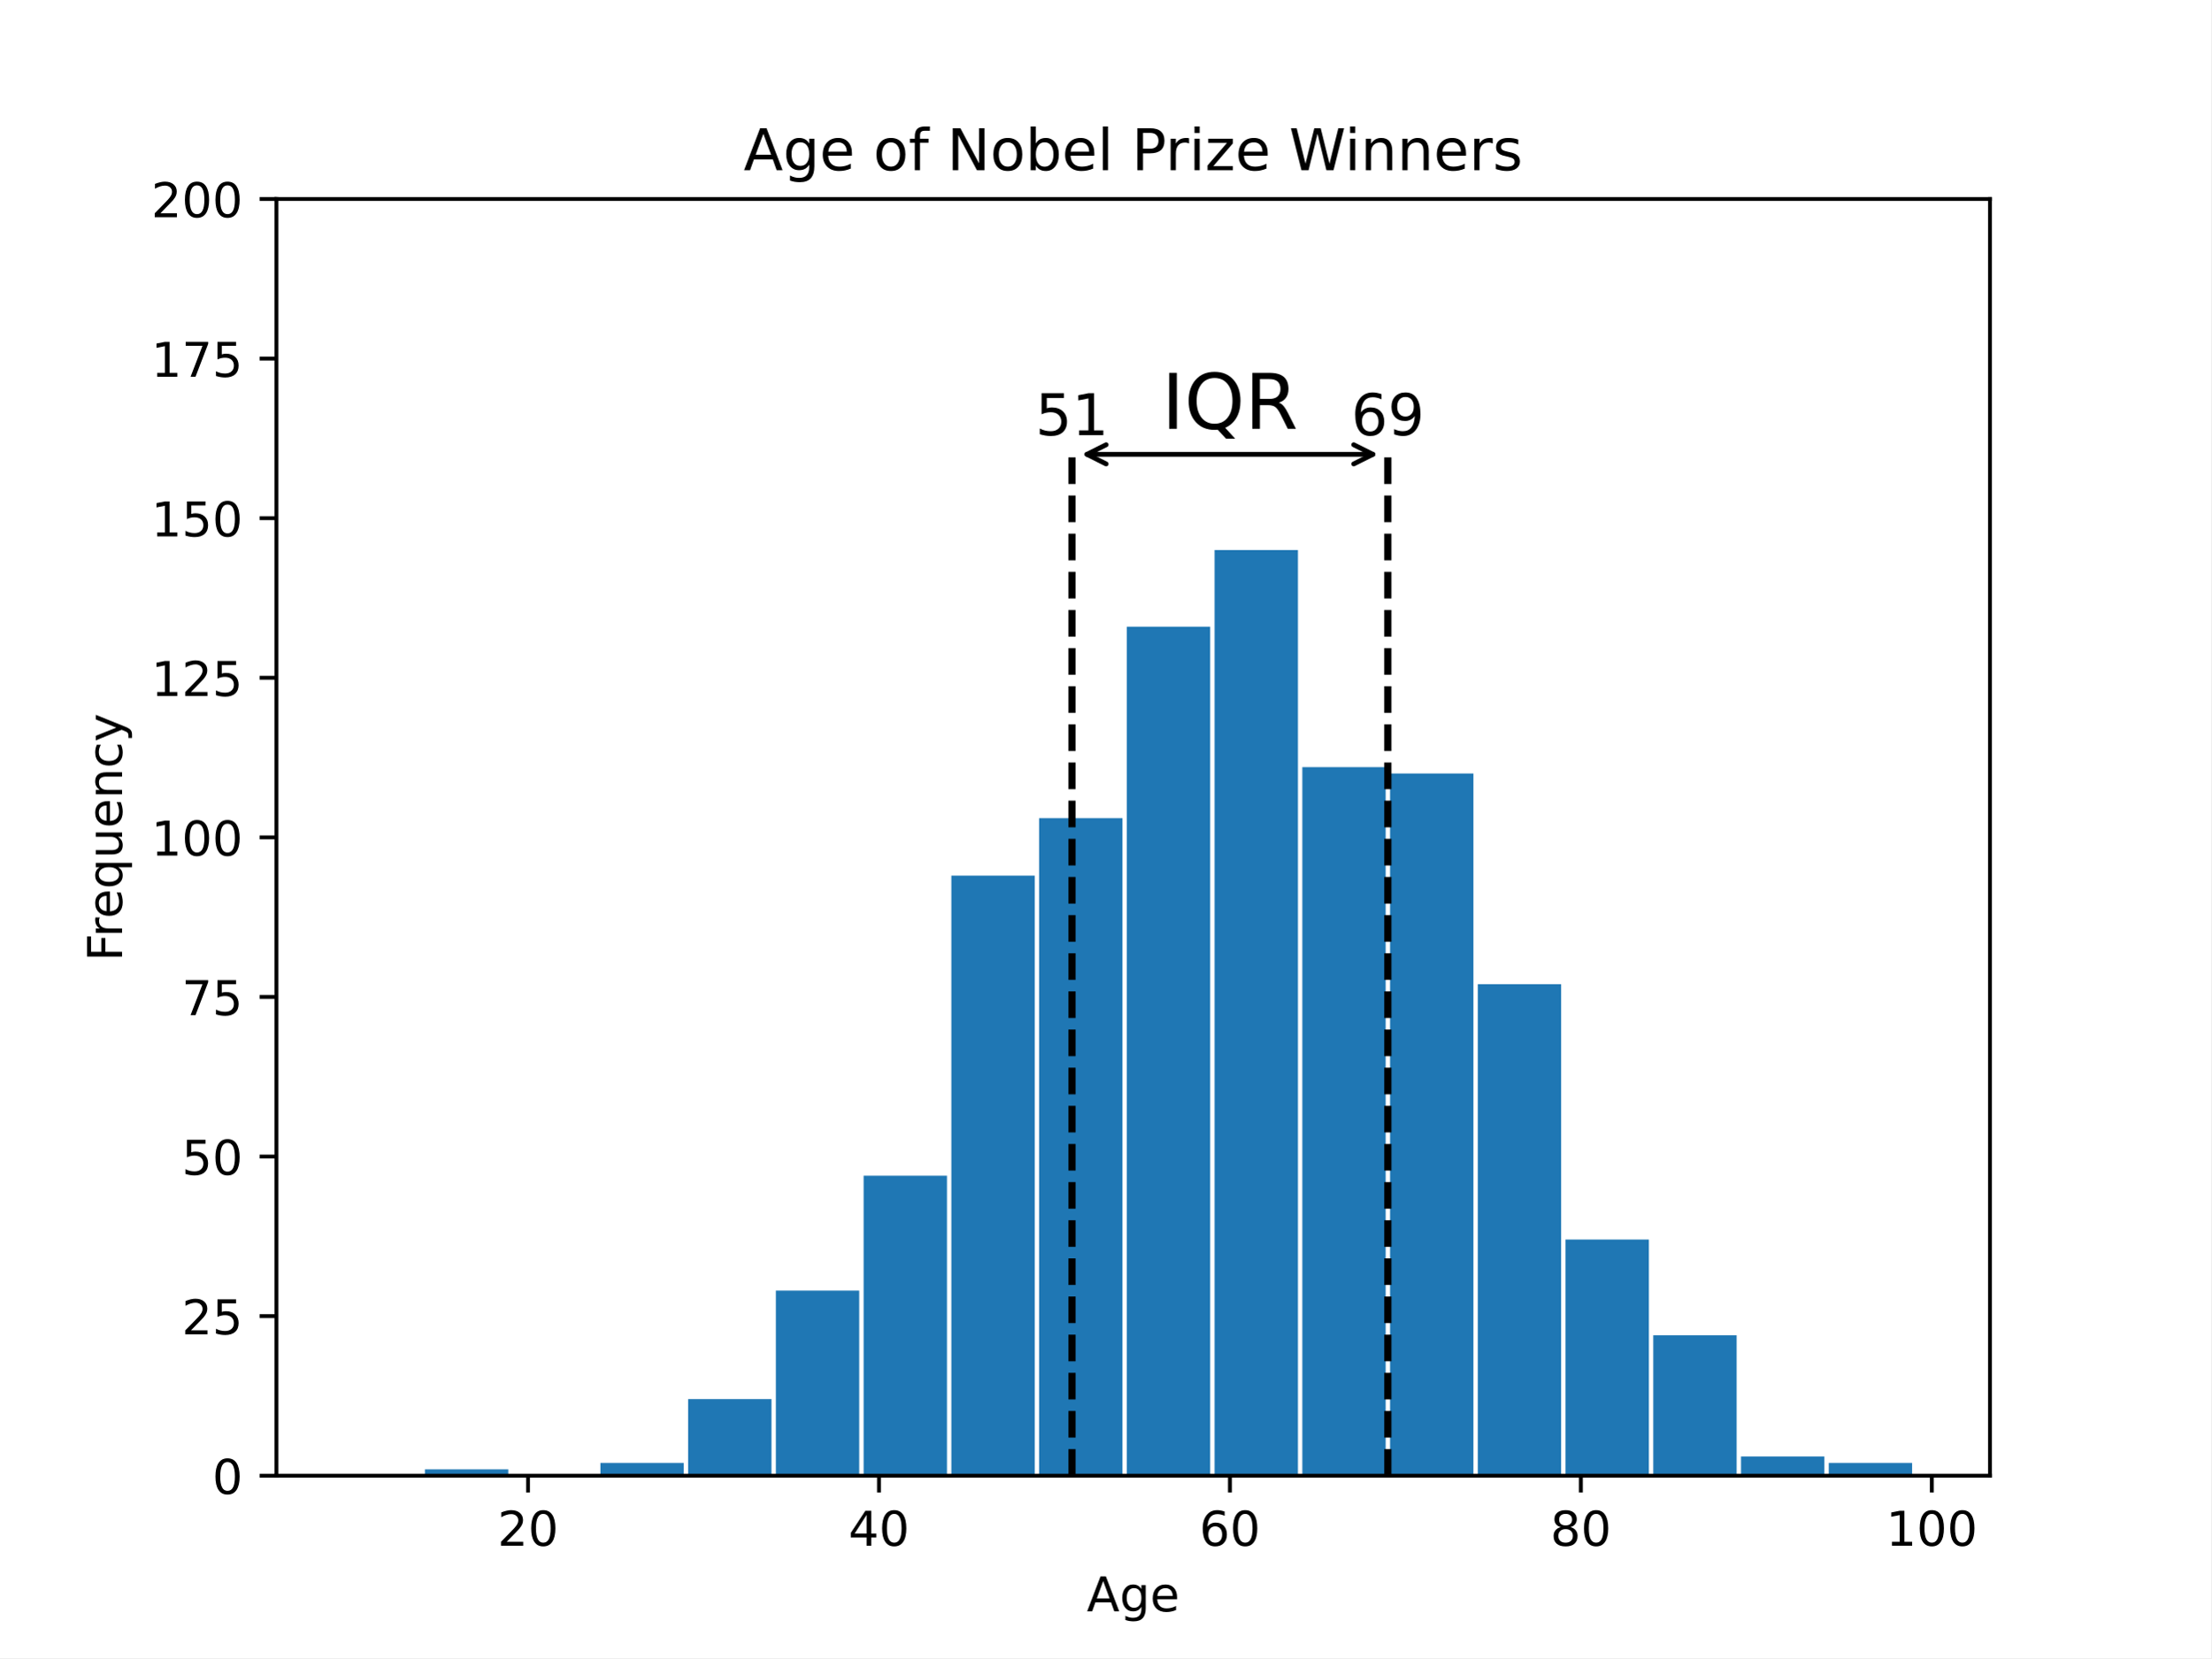
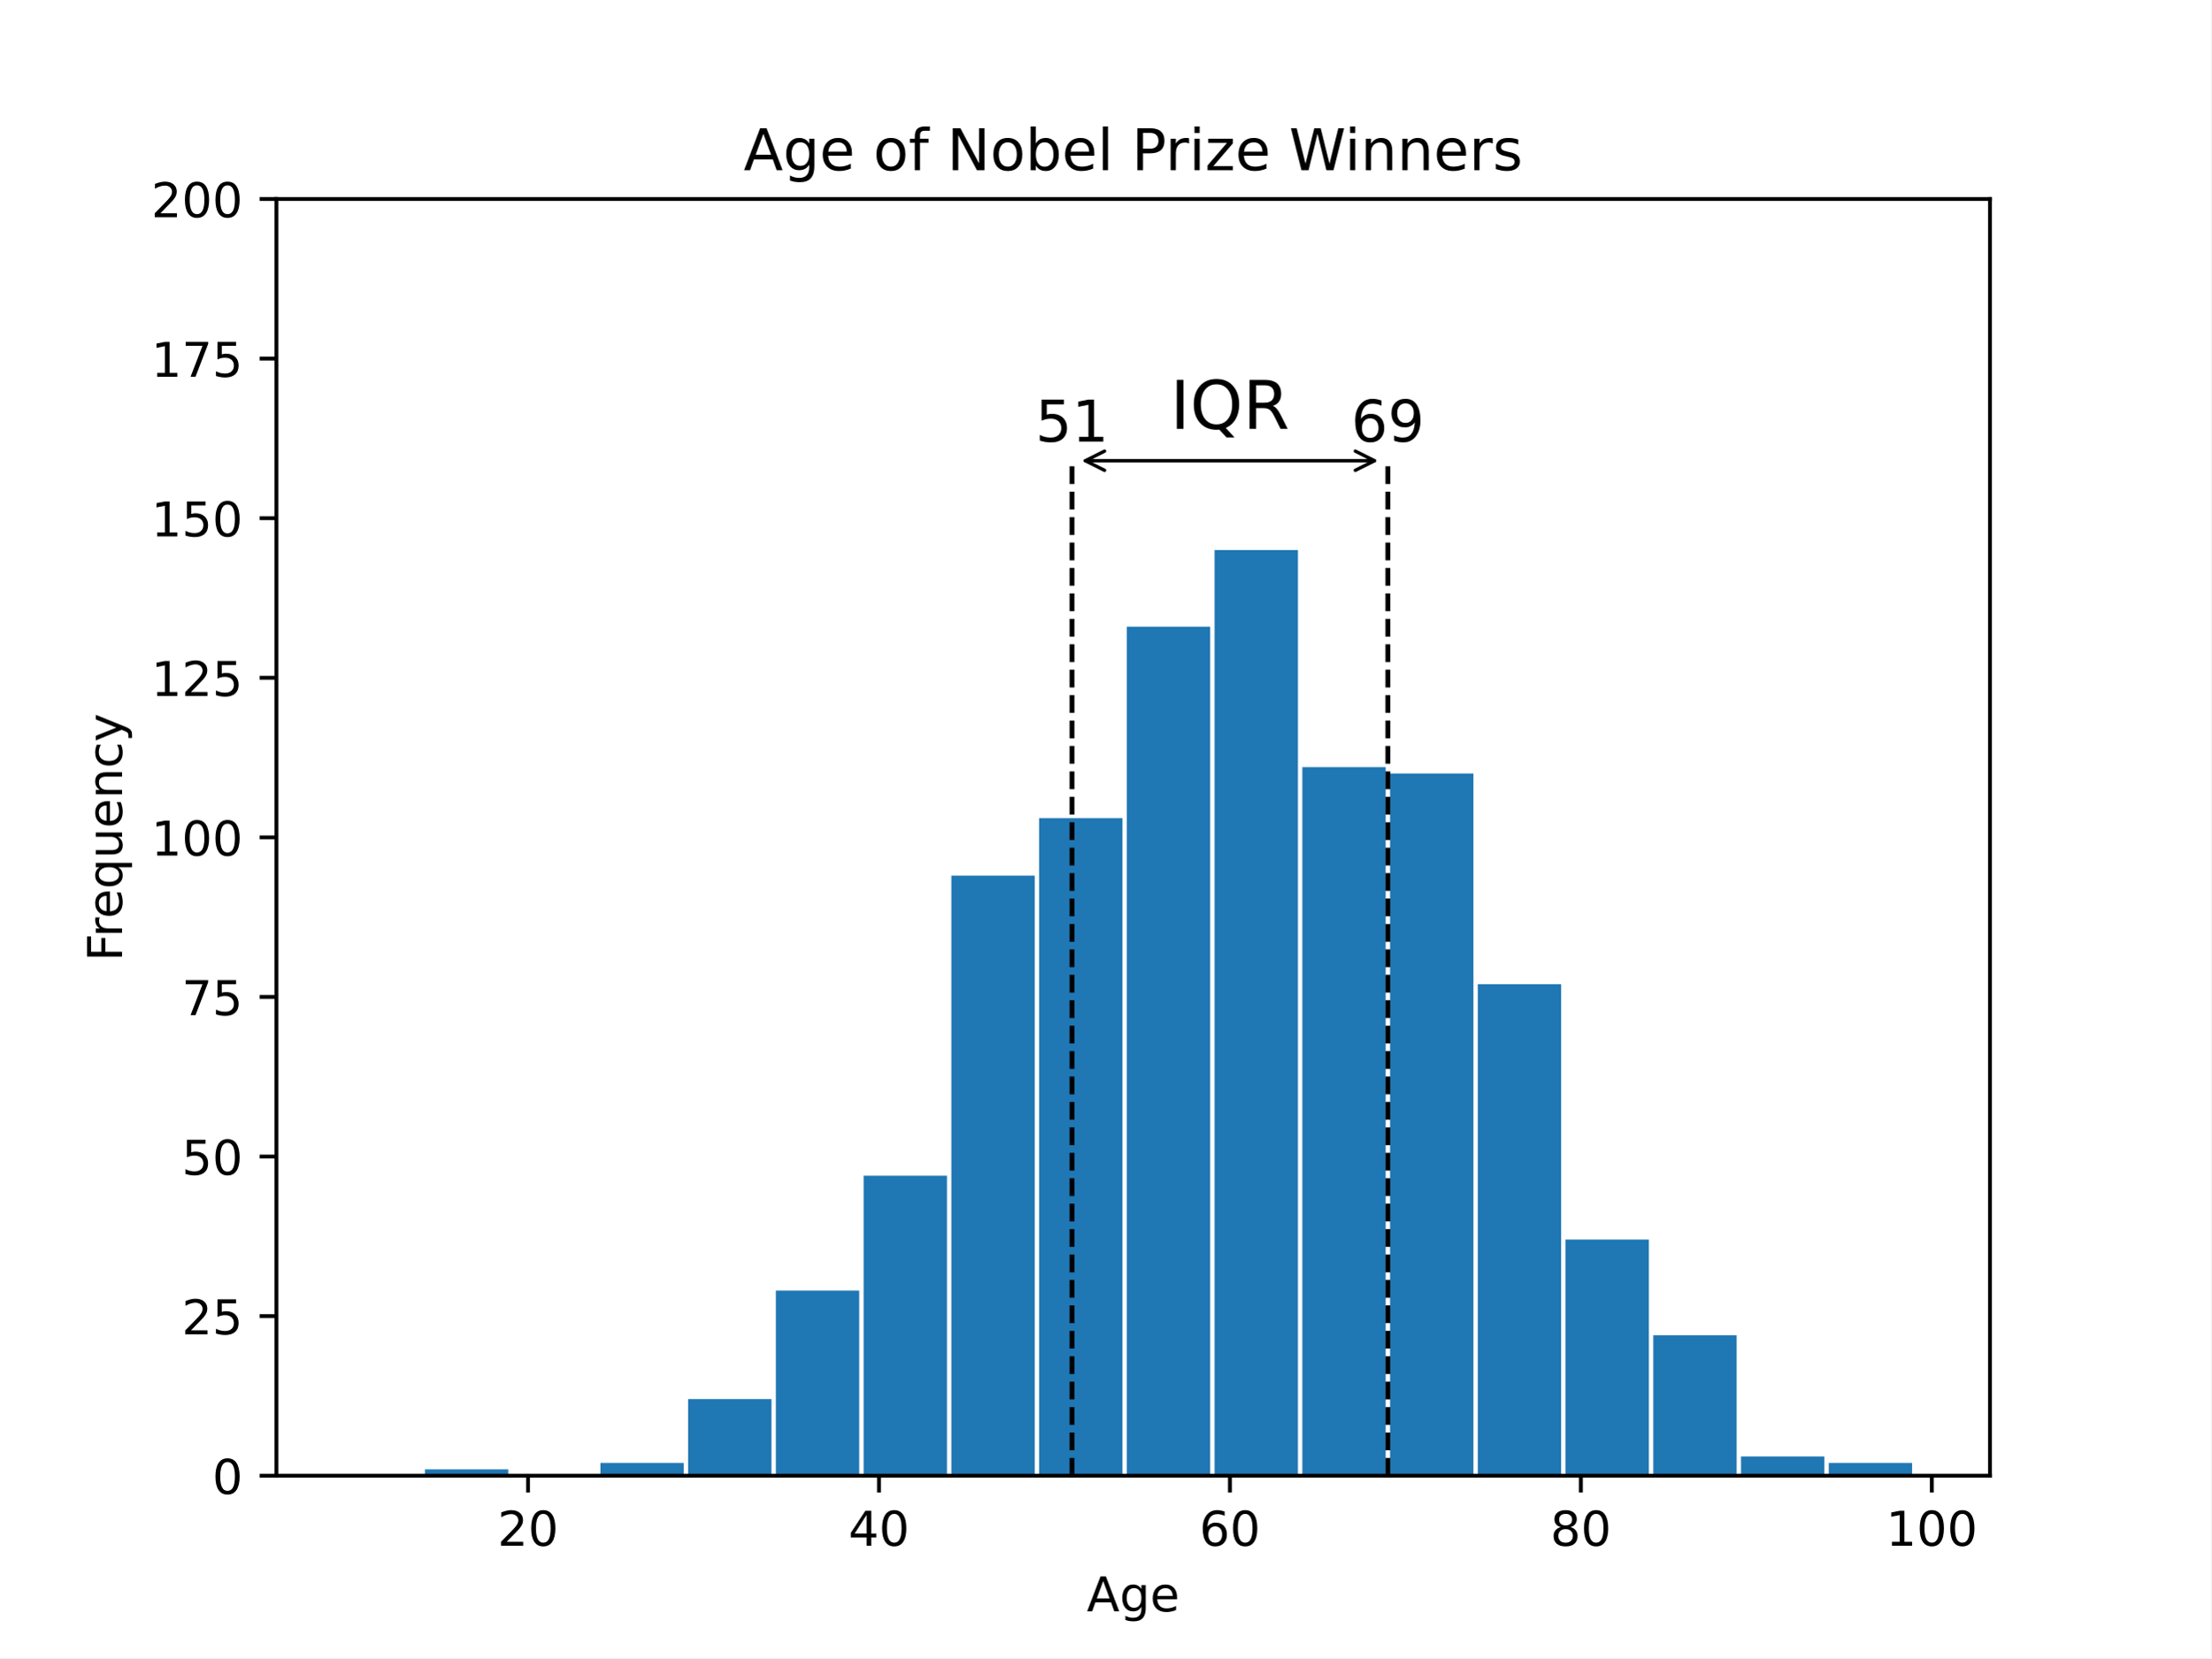
<svg xmlns="http://www.w3.org/2000/svg" xmlns:xlink="http://www.w3.org/1999/xlink" height="345.6pt" version="1.1" viewBox="0 0 460.8 345.6" width="460.8pt">
  <defs>
    <style type="text/css">*{stroke-linecap:butt;stroke-linejoin:round;}</style>
  </defs>
  <g id="figure_1">
    <g id="patch_1">
      <path d="M 0 345.6  L 460.8 345.6  L 460.8 0  L 0 0  z " style="fill:#ffffff;" />
    </g>
    <g id="axes_1">
      <g id="patch_2">
        <path d="M 57.6 307.584  L 414.72 307.584  L 414.72 41.472  L 57.6 41.472  z " style="fill:#ffffff;" />
      </g>
      <g id="patch_3">
-         <path clip-path="url(#pc9ed5b8728)" d="M 73.833 307.584  L 87.73 307.584  L 87.73 307.584  L 73.833 307.584  z " style="fill:#1f77b4;" />
+         <path clip-path="url(#p5bbc1b007d)" d="M 73.833 307.584  L 87.73 307.584  L 87.73 307.584  L 73.833 307.584  z " style="fill:#1f77b4;" />
      </g>
      <g id="patch_4">
-         <path clip-path="url(#pc9ed5b8728)" d="M 88.552 307.584  L 105.923 307.584  L 105.923 306.253  L 88.552 306.253  z " style="fill:#1f77b4;" />
+         <path clip-path="url(#p5bbc1b007d)" d="M 88.552 307.584  L 105.923 307.584  L 105.923 306.253  L 88.552 306.253  z " style="fill:#1f77b4;" />
      </g>
      <g id="patch_5">
-         <path clip-path="url(#pc9ed5b8728)" d="M 106.838 307.584  L 124.209 307.584  L 124.209 307.584  L 106.838 307.584  z " style="fill:#1f77b4;" />
+         <path clip-path="url(#p5bbc1b007d)" d="M 106.838 307.584  L 124.209 307.584  L 124.209 307.584  L 106.838 307.584  z " style="fill:#1f77b4;" />
      </g>
      <g id="patch_6">
-         <path clip-path="url(#pc9ed5b8728)" d="M 125.123 307.584  L 142.494 307.584  L 142.494 304.923  L 125.123 304.923  z " style="fill:#1f77b4;" />
+         <path clip-path="url(#p5bbc1b007d)" d="M 125.123 307.584  L 142.494 307.584  L 142.494 304.923  L 125.123 304.923  z " style="fill:#1f77b4;" />
      </g>
      <g id="patch_7">
-         <path clip-path="url(#pc9ed5b8728)" d="M 143.408 307.584  L 160.779 307.584  L 160.779 291.617  L 143.408 291.617  z " style="fill:#1f77b4;" />
+         <path clip-path="url(#p5bbc1b007d)" d="M 143.408 307.584  L 160.779 307.584  L 160.779 291.617  L 143.408 291.617  z " style="fill:#1f77b4;" />
      </g>
      <g id="patch_8">
-         <path clip-path="url(#pc9ed5b8728)" d="M 161.693 307.584  L 179.064 307.584  L 179.064 268.998  L 161.693 268.998  z " style="fill:#1f77b4;" />
+         <path clip-path="url(#p5bbc1b007d)" d="M 161.693 307.584  L 179.064 307.584  L 179.064 268.998  L 161.693 268.998  z " style="fill:#1f77b4;" />
      </g>
      <g id="patch_9">
-         <path clip-path="url(#pc9ed5b8728)" d="M 179.979 307.584  L 197.35 307.584  L 197.35 245.048  L 179.979 245.048  z " style="fill:#1f77b4;" />
+         <path clip-path="url(#p5bbc1b007d)" d="M 179.979 307.584  L 197.35 307.584  L 197.35 245.048  L 179.979 245.048  z " style="fill:#1f77b4;" />
      </g>
      <g id="patch_10">
-         <path clip-path="url(#pc9ed5b8728)" d="M 198.264 307.584  L 215.635 307.584  L 215.635 182.511  L 198.264 182.511  z " style="fill:#1f77b4;" />
+         <path clip-path="url(#p5bbc1b007d)" d="M 198.264 307.584  L 215.635 307.584  L 215.635 182.511  L 198.264 182.511  z " style="fill:#1f77b4;" />
      </g>
      <g id="patch_11">
-         <path clip-path="url(#pc9ed5b8728)" d="M 216.549 307.584  L 233.92 307.584  L 233.92 170.536  L 216.549 170.536  z " style="fill:#1f77b4;" />
+         <path clip-path="url(#p5bbc1b007d)" d="M 216.549 307.584  L 233.92 307.584  L 233.92 170.536  L 216.549 170.536  z " style="fill:#1f77b4;" />
      </g>
      <g id="patch_12">
-         <path clip-path="url(#pc9ed5b8728)" d="M 234.834 307.584  L 252.205 307.584  L 252.205 130.62  L 234.834 130.62  z " style="fill:#1f77b4;" />
+         <path clip-path="url(#p5bbc1b007d)" d="M 234.834 307.584  L 252.205 307.584  L 252.205 130.62  L 234.834 130.62  z " style="fill:#1f77b4;" />
      </g>
      <g id="patch_13">
-         <path clip-path="url(#pc9ed5b8728)" d="M 253.12 307.584  L 270.491 307.584  L 270.491 114.653  L 253.12 114.653  z " style="fill:#1f77b4;" />
+         <path clip-path="url(#p5bbc1b007d)" d="M 253.12 307.584  L 270.491 307.584  L 270.491 114.653  L 253.12 114.653  z " style="fill:#1f77b4;" />
      </g>
      <g id="patch_14">
-         <path clip-path="url(#pc9ed5b8728)" d="M 271.405 307.584  L 288.776 307.584  L 288.776 159.892  L 271.405 159.892  z " style="fill:#1f77b4;" />
+         <path clip-path="url(#p5bbc1b007d)" d="M 271.405 307.584  L 288.776 307.584  L 288.776 159.892  L 271.405 159.892  z " style="fill:#1f77b4;" />
      </g>
      <g id="patch_15">
-         <path clip-path="url(#pc9ed5b8728)" d="M 289.69 307.584  L 307.061 307.584  L 307.061 161.222  L 289.69 161.222  z " style="fill:#1f77b4;" />
+         <path clip-path="url(#p5bbc1b007d)" d="M 289.69 307.584  L 307.061 307.584  L 307.061 161.222  L 289.69 161.222  z " style="fill:#1f77b4;" />
      </g>
      <g id="patch_16">
-         <path clip-path="url(#pc9ed5b8728)" d="M 307.975 307.584  L 325.346 307.584  L 325.346 205.131  L 307.975 205.131  z " style="fill:#1f77b4;" />
+         <path clip-path="url(#p5bbc1b007d)" d="M 307.975 307.584  L 325.346 307.584  L 325.346 205.131  L 307.975 205.131  z " style="fill:#1f77b4;" />
      </g>
      <g id="patch_17">
-         <path clip-path="url(#pc9ed5b8728)" d="M 326.261 307.584  L 343.632 307.584  L 343.632 258.353  L 326.261 258.353  z " style="fill:#1f77b4;" />
+         <path clip-path="url(#p5bbc1b007d)" d="M 326.261 307.584  L 343.632 307.584  L 343.632 258.353  L 326.261 258.353  z " style="fill:#1f77b4;" />
      </g>
      <g id="patch_18">
-         <path clip-path="url(#pc9ed5b8728)" d="M 344.546 307.584  L 361.917 307.584  L 361.917 278.312  L 344.546 278.312  z " style="fill:#1f77b4;" />
+         <path clip-path="url(#p5bbc1b007d)" d="M 344.546 307.584  L 361.917 307.584  L 361.917 278.312  L 344.546 278.312  z " style="fill:#1f77b4;" />
      </g>
      <g id="patch_19">
-         <path clip-path="url(#pc9ed5b8728)" d="M 362.831 307.584  L 380.202 307.584  L 380.202 303.592  L 362.831 303.592  z " style="fill:#1f77b4;" />
+         <path clip-path="url(#p5bbc1b007d)" d="M 362.831 307.584  L 380.202 307.584  L 380.202 303.592  L 362.831 303.592  z " style="fill:#1f77b4;" />
      </g>
      <g id="patch_20">
-         <path clip-path="url(#pc9ed5b8728)" d="M 381.116 307.584  L 398.487 307.584  L 398.487 304.923  L 381.116 304.923  z " style="fill:#1f77b4;" />
+         <path clip-path="url(#p5bbc1b007d)" d="M 381.116 307.584  L 398.487 307.584  L 398.487 304.923  L 381.116 304.923  z " style="fill:#1f77b4;" />
      </g>
      <g id="matplotlib.axis_1">
        <g id="xtick_1">
          <g id="line2d_1">
            <defs>
-               <path d="M 0 0  L 0 3.5  " id="m42f72a5d3e" style="stroke:#000000;stroke-width:0.8;" />
+               <path d="M 0 0  L 0 3.5  " id="med20006f9f" style="stroke:#000000;stroke-width:0.8;" />
            </defs>
            <g>
-               <use style="stroke:#000000;stroke-width:0.8;" x="110.038" xlink:href="#m42f72a5d3e" y="307.584" />
+               <use style="stroke:#000000;stroke-width:0.8;" x="110.038" xlink:href="#med20006f9f" y="307.584" />
            </g>
          </g>
          <g id="text_1">
            <g transform="translate(103.675 322.1824)scale(0.1 -0.1)">
              <defs>
                <path d="M 1228 531  L 3431 531  L 3431 0  L 469 0  L 469 531  Q 828 903 1448 1529  Q 2069 2156 2228 2338  Q 2531 2678 2651 2914  Q 2772 3150 2772 3378  Q 2772 3750 2511 3984  Q 2250 4219 1831 4219  Q 1534 4219 1204 4116  Q 875 4013 500 3803  L 500 4441  Q 881 4594 1212 4672  Q 1544 4750 1819 4750  Q 2544 4750 2975 4387  Q 3406 4025 3406 3419  Q 3406 3131 3298 2873  Q 3191 2616 2906 2266  Q 2828 2175 2409 1742  Q 1991 1309 1228 531  z " id="DejaVuSans-32" transform="scale(0.015625)" />
                <path d="M 2034 4250  Q 1547 4250 1301 3770  Q 1056 3291 1056 2328  Q 1056 1369 1301 889  Q 1547 409 2034 409  Q 2525 409 2770 889  Q 3016 1369 3016 2328  Q 3016 3291 2770 3770  Q 2525 4250 2034 4250  z M 2034 4750  Q 2819 4750 3233 4129  Q 3647 3509 3647 2328  Q 3647 1150 3233 529  Q 2819 -91 2034 -91  Q 1250 -91 836 529  Q 422 1150 422 2328  Q 422 3509 836 4129  Q 1250 4750 2034 4750  z " id="DejaVuSans-30" transform="scale(0.015625)" />
              </defs>
              <use xlink:href="#DejaVuSans-32" />
              <use x="63.623" xlink:href="#DejaVuSans-30" />
            </g>
          </g>
        </g>
        <g id="xtick_2">
          <g id="line2d_2">
            <g>
-               <use style="stroke:#000000;stroke-width:0.8;" x="183.178" xlink:href="#m42f72a5d3e" y="307.584" />
+               <use style="stroke:#000000;stroke-width:0.8;" x="183.178" xlink:href="#med20006f9f" y="307.584" />
            </g>
          </g>
          <g id="text_2">
            <g transform="translate(176.816 322.1824)scale(0.1 -0.1)">
              <defs>
                <path d="M 2419 4116  L 825 1625  L 2419 1625  L 2419 4116  z M 2253 4666  L 3047 4666  L 3047 1625  L 3713 1625  L 3713 1100  L 3047 1100  L 3047 0  L 2419 0  L 2419 1100  L 313 1100  L 313 1709  L 2253 4666  z " id="DejaVuSans-34" transform="scale(0.015625)" />
              </defs>
              <use xlink:href="#DejaVuSans-34" />
              <use x="63.623" xlink:href="#DejaVuSans-30" />
            </g>
          </g>
        </g>
        <g id="xtick_3">
          <g id="line2d_3">
            <g>
-               <use style="stroke:#000000;stroke-width:0.8;" x="256.319" xlink:href="#m42f72a5d3e" y="307.584" />
+               <use style="stroke:#000000;stroke-width:0.8;" x="256.319" xlink:href="#med20006f9f" y="307.584" />
            </g>
          </g>
          <g id="text_3">
            <g transform="translate(249.957 322.1824)scale(0.1 -0.1)">
              <defs>
                <path d="M 2113 2584  Q 1688 2584 1439 2293  Q 1191 2003 1191 1497  Q 1191 994 1439 701  Q 1688 409 2113 409  Q 2538 409 2786 701  Q 3034 994 3034 1497  Q 3034 2003 2786 2293  Q 2538 2584 2113 2584  z M 3366 4563  L 3366 3988  Q 3128 4100 2886 4159  Q 2644 4219 2406 4219  Q 1781 4219 1451 3797  Q 1122 3375 1075 2522  Q 1259 2794 1537 2939  Q 1816 3084 2150 3084  Q 2853 3084 3261 2657  Q 3669 2231 3669 1497  Q 3669 778 3244 343  Q 2819 -91 2113 -91  Q 1303 -91 875 529  Q 447 1150 447 2328  Q 447 3434 972 4092  Q 1497 4750 2381 4750  Q 2619 4750 2861 4703  Q 3103 4656 3366 4563  z " id="DejaVuSans-36" transform="scale(0.015625)" />
              </defs>
              <use xlink:href="#DejaVuSans-36" />
              <use x="63.623" xlink:href="#DejaVuSans-30" />
            </g>
          </g>
        </g>
        <g id="xtick_4">
          <g id="line2d_4">
            <g>
-               <use style="stroke:#000000;stroke-width:0.8;" x="329.46" xlink:href="#m42f72a5d3e" y="307.584" />
+               <use style="stroke:#000000;stroke-width:0.8;" x="329.46" xlink:href="#med20006f9f" y="307.584" />
            </g>
          </g>
          <g id="text_4">
            <g transform="translate(323.098 322.1824)scale(0.1 -0.1)">
              <defs>
                <path d="M 2034 2216  Q 1584 2216 1326 1975  Q 1069 1734 1069 1313  Q 1069 891 1326 650  Q 1584 409 2034 409  Q 2484 409 2743 651  Q 3003 894 3003 1313  Q 3003 1734 2745 1975  Q 2488 2216 2034 2216  z M 1403 2484  Q 997 2584 770 2862  Q 544 3141 544 3541  Q 544 4100 942 4425  Q 1341 4750 2034 4750  Q 2731 4750 3128 4425  Q 3525 4100 3525 3541  Q 3525 3141 3298 2862  Q 3072 2584 2669 2484  Q 3125 2378 3379 2068  Q 3634 1759 3634 1313  Q 3634 634 3220 271  Q 2806 -91 2034 -91  Q 1263 -91 848 271  Q 434 634 434 1313  Q 434 1759 690 2068  Q 947 2378 1403 2484  z M 1172 3481  Q 1172 3119 1398 2916  Q 1625 2713 2034 2713  Q 2441 2713 2670 2916  Q 2900 3119 2900 3481  Q 2900 3844 2670 4047  Q 2441 4250 2034 4250  Q 1625 4250 1398 4047  Q 1172 3844 1172 3481  z " id="DejaVuSans-38" transform="scale(0.015625)" />
              </defs>
              <use xlink:href="#DejaVuSans-38" />
              <use x="63.623" xlink:href="#DejaVuSans-30" />
            </g>
          </g>
        </g>
        <g id="xtick_5">
          <g id="line2d_5">
            <g>
-               <use style="stroke:#000000;stroke-width:0.8;" x="402.601" xlink:href="#m42f72a5d3e" y="307.584" />
+               <use style="stroke:#000000;stroke-width:0.8;" x="402.601" xlink:href="#med20006f9f" y="307.584" />
            </g>
          </g>
          <g id="text_5">
            <g transform="translate(393.0577 322.1824)scale(0.1 -0.1)">
              <defs>
                <path d="M 794 531  L 1825 531  L 1825 4091  L 703 3866  L 703 4441  L 1819 4666  L 2450 4666  L 2450 531  L 3481 531  L 3481 0  L 794 0  L 794 531  z " id="DejaVuSans-31" transform="scale(0.015625)" />
              </defs>
              <use xlink:href="#DejaVuSans-31" />
              <use x="63.623" xlink:href="#DejaVuSans-30" />
              <use x="127.246" xlink:href="#DejaVuSans-30" />
            </g>
          </g>
        </g>
        <g id="text_6">
          <g transform="translate(226.4889 335.8606)scale(0.1 -0.1)">
            <defs>
              <path d="M 2188 4044  L 1331 1722  L 3047 1722  L 2188 4044  z M 1831 4666  L 2547 4666  L 4325 0  L 3669 0  L 3244 1197  L 1141 1197  L 716 0  L 50 0  L 1831 4666  z " id="DejaVuSans-41" transform="scale(0.015625)" />
              <path d="M 2906 1791  Q 2906 2416 2648 2759  Q 2391 3103 1925 3103  Q 1463 3103 1205 2759  Q 947 2416 947 1791  Q 947 1169 1205 825  Q 1463 481 1925 481  Q 2391 481 2648 825  Q 2906 1169 2906 1791  z M 3481 434  Q 3481 -459 3084 -895  Q 2688 -1331 1869 -1331  Q 1566 -1331 1297 -1286  Q 1028 -1241 775 -1147  L 775 -588  Q 1028 -725 1275 -790  Q 1522 -856 1778 -856  Q 2344 -856 2625 -561  Q 2906 -266 2906 331  L 2906 616  Q 2728 306 2450 153  Q 2172 0 1784 0  Q 1141 0 747 490  Q 353 981 353 1791  Q 353 2603 747 3093  Q 1141 3584 1784 3584  Q 2172 3584 2450 3431  Q 2728 3278 2906 2969  L 2906 3500  L 3481 3500  L 3481 434  z " id="DejaVuSans-67" transform="scale(0.015625)" />
              <path d="M 3597 1894  L 3597 1613  L 953 1613  Q 991 1019 1311 708  Q 1631 397 2203 397  Q 2534 397 2845 478  Q 3156 559 3463 722  L 3463 178  Q 3153 47 2828 -22  Q 2503 -91 2169 -91  Q 1331 -91 842 396  Q 353 884 353 1716  Q 353 2575 817 3079  Q 1281 3584 2069 3584  Q 2775 3584 3186 3129  Q 3597 2675 3597 1894  z M 3022 2063  Q 3016 2534 2758 2815  Q 2500 3097 2075 3097  Q 1594 3097 1305 2825  Q 1016 2553 972 2059  L 3022 2063  z " id="DejaVuSans-65" transform="scale(0.015625)" />
            </defs>
            <use xlink:href="#DejaVuSans-41" />
            <use x="68.408" xlink:href="#DejaVuSans-67" />
            <use x="131.885" xlink:href="#DejaVuSans-65" />
          </g>
        </g>
      </g>
      <g id="matplotlib.axis_2">
        <g id="ytick_1">
          <g id="line2d_6">
            <defs>
-               <path d="M 0 0  L -3.5 0  " id="m332d787d78" style="stroke:#000000;stroke-width:0.8;" />
+               <path d="M 0 0  L -3.5 0  " id="mfd2784e339" style="stroke:#000000;stroke-width:0.8;" />
            </defs>
            <g>
-               <use style="stroke:#000000;stroke-width:0.8;" x="57.6" xlink:href="#m332d787d78" y="307.584" />
+               <use style="stroke:#000000;stroke-width:0.8;" x="57.6" xlink:href="#mfd2784e339" y="307.584" />
            </g>
          </g>
          <g id="text_7">
            <g transform="translate(44.2375 311.3832)scale(0.1 -0.1)">
              <use xlink:href="#DejaVuSans-30" />
            </g>
          </g>
        </g>
        <g id="ytick_2">
          <g id="line2d_7">
            <g>
-               <use style="stroke:#000000;stroke-width:0.8;" x="57.6" xlink:href="#m332d787d78" y="274.32" />
+               <use style="stroke:#000000;stroke-width:0.8;" x="57.6" xlink:href="#mfd2784e339" y="274.32" />
            </g>
          </g>
          <g id="text_8">
            <g transform="translate(37.875 278.1192)scale(0.1 -0.1)">
              <defs>
                <path d="M 691 4666  L 3169 4666  L 3169 4134  L 1269 4134  L 1269 2991  Q 1406 3038 1543 3061  Q 1681 3084 1819 3084  Q 2600 3084 3056 2656  Q 3513 2228 3513 1497  Q 3513 744 3044 326  Q 2575 -91 1722 -91  Q 1428 -91 1123 -41  Q 819 9 494 109  L 494 744  Q 775 591 1075 516  Q 1375 441 1709 441  Q 2250 441 2565 725  Q 2881 1009 2881 1497  Q 2881 1984 2565 2268  Q 2250 2553 1709 2553  Q 1456 2553 1204 2497  Q 953 2441 691 2322  L 691 4666  z " id="DejaVuSans-35" transform="scale(0.015625)" />
              </defs>
              <use xlink:href="#DejaVuSans-32" />
              <use x="63.623" xlink:href="#DejaVuSans-35" />
            </g>
          </g>
        </g>
        <g id="ytick_3">
          <g id="line2d_8">
            <g>
-               <use style="stroke:#000000;stroke-width:0.8;" x="57.6" xlink:href="#m332d787d78" y="241.056" />
+               <use style="stroke:#000000;stroke-width:0.8;" x="57.6" xlink:href="#mfd2784e339" y="241.056" />
            </g>
          </g>
          <g id="text_9">
            <g transform="translate(37.875 244.8552)scale(0.1 -0.1)">
              <use xlink:href="#DejaVuSans-35" />
              <use x="63.623" xlink:href="#DejaVuSans-30" />
            </g>
          </g>
        </g>
        <g id="ytick_4">
          <g id="line2d_9">
            <g>
-               <use style="stroke:#000000;stroke-width:0.8;" x="57.6" xlink:href="#m332d787d78" y="207.792" />
+               <use style="stroke:#000000;stroke-width:0.8;" x="57.6" xlink:href="#mfd2784e339" y="207.792" />
            </g>
          </g>
          <g id="text_10">
            <g transform="translate(37.875 211.5912)scale(0.1 -0.1)">
              <defs>
                <path d="M 525 4666  L 3525 4666  L 3525 4397  L 1831 0  L 1172 0  L 2766 4134  L 525 4134  L 525 4666  z " id="DejaVuSans-37" transform="scale(0.015625)" />
              </defs>
              <use xlink:href="#DejaVuSans-37" />
              <use x="63.623" xlink:href="#DejaVuSans-35" />
            </g>
          </g>
        </g>
        <g id="ytick_5">
          <g id="line2d_10">
            <g>
-               <use style="stroke:#000000;stroke-width:0.8;" x="57.6" xlink:href="#m332d787d78" y="174.528" />
+               <use style="stroke:#000000;stroke-width:0.8;" x="57.6" xlink:href="#mfd2784e339" y="174.528" />
            </g>
          </g>
          <g id="text_11">
            <g transform="translate(31.5125 178.3272)scale(0.1 -0.1)">
              <use xlink:href="#DejaVuSans-31" />
              <use x="63.623" xlink:href="#DejaVuSans-30" />
              <use x="127.246" xlink:href="#DejaVuSans-30" />
            </g>
          </g>
        </g>
        <g id="ytick_6">
          <g id="line2d_11">
            <g>
-               <use style="stroke:#000000;stroke-width:0.8;" x="57.6" xlink:href="#m332d787d78" y="141.264" />
+               <use style="stroke:#000000;stroke-width:0.8;" x="57.6" xlink:href="#mfd2784e339" y="141.264" />
            </g>
          </g>
          <g id="text_12">
            <g transform="translate(31.5125 145.0632)scale(0.1 -0.1)">
              <use xlink:href="#DejaVuSans-31" />
              <use x="63.623" xlink:href="#DejaVuSans-32" />
              <use x="127.246" xlink:href="#DejaVuSans-35" />
            </g>
          </g>
        </g>
        <g id="ytick_7">
          <g id="line2d_12">
            <g>
-               <use style="stroke:#000000;stroke-width:0.8;" x="57.6" xlink:href="#m332d787d78" y="108" />
+               <use style="stroke:#000000;stroke-width:0.8;" x="57.6" xlink:href="#mfd2784e339" y="108" />
            </g>
          </g>
          <g id="text_13">
            <g transform="translate(31.5125 111.7992)scale(0.1 -0.1)">
              <use xlink:href="#DejaVuSans-31" />
              <use x="63.623" xlink:href="#DejaVuSans-35" />
              <use x="127.246" xlink:href="#DejaVuSans-30" />
            </g>
          </g>
        </g>
        <g id="ytick_8">
          <g id="line2d_13">
            <g>
-               <use style="stroke:#000000;stroke-width:0.8;" x="57.6" xlink:href="#m332d787d78" y="74.736" />
+               <use style="stroke:#000000;stroke-width:0.8;" x="57.6" xlink:href="#mfd2784e339" y="74.736" />
            </g>
          </g>
          <g id="text_14">
            <g transform="translate(31.5125 78.53522)scale(0.1 -0.1)">
              <use xlink:href="#DejaVuSans-31" />
              <use x="63.623" xlink:href="#DejaVuSans-37" />
              <use x="127.246" xlink:href="#DejaVuSans-35" />
            </g>
          </g>
        </g>
        <g id="ytick_9">
          <g id="line2d_14">
            <g>
-               <use style="stroke:#000000;stroke-width:0.8;" x="57.6" xlink:href="#m332d787d78" y="41.472" />
+               <use style="stroke:#000000;stroke-width:0.8;" x="57.6" xlink:href="#mfd2784e339" y="41.472" />
            </g>
          </g>
          <g id="text_15">
            <g transform="translate(31.5125 45.27122)scale(0.1 -0.1)">
              <use xlink:href="#DejaVuSans-32" />
              <use x="63.623" xlink:href="#DejaVuSans-30" />
              <use x="127.246" xlink:href="#DejaVuSans-30" />
            </g>
          </g>
        </g>
        <g id="text_16">
          <g transform="translate(25.43281 200.3577)rotate(-90)scale(0.1 -0.1)">
            <defs>
              <path d="M 628 4666  L 3309 4666  L 3309 4134  L 1259 4134  L 1259 2759  L 3109 2759  L 3109 2228  L 1259 2228  L 1259 0  L 628 0  L 628 4666  z " id="DejaVuSans-46" transform="scale(0.015625)" />
              <path d="M 2631 2963  Q 2534 3019 2420 3045  Q 2306 3072 2169 3072  Q 1681 3072 1420 2755  Q 1159 2438 1159 1844  L 1159 0  L 581 0  L 581 3500  L 1159 3500  L 1159 2956  Q 1341 3275 1631 3429  Q 1922 3584 2338 3584  Q 2397 3584 2469 3576  Q 2541 3569 2628 3553  L 2631 2963  z " id="DejaVuSans-72" transform="scale(0.015625)" />
              <path d="M 947 1747  Q 947 1113 1208 752  Q 1469 391 1925 391  Q 2381 391 2643 752  Q 2906 1113 2906 1747  Q 2906 2381 2643 2742  Q 2381 3103 1925 3103  Q 1469 3103 1208 2742  Q 947 2381 947 1747  z M 2906 525  Q 2725 213 2448 61  Q 2172 -91 1784 -91  Q 1150 -91 751 415  Q 353 922 353 1747  Q 353 2572 751 3078  Q 1150 3584 1784 3584  Q 2172 3584 2448 3432  Q 2725 3281 2906 2969  L 2906 3500  L 3481 3500  L 3481 -1331  L 2906 -1331  L 2906 525  z " id="DejaVuSans-71" transform="scale(0.015625)" />
              <path d="M 544 1381  L 544 3500  L 1119 3500  L 1119 1403  Q 1119 906 1312 657  Q 1506 409 1894 409  Q 2359 409 2629 706  Q 2900 1003 2900 1516  L 2900 3500  L 3475 3500  L 3475 0  L 2900 0  L 2900 538  Q 2691 219 2414 64  Q 2138 -91 1772 -91  Q 1169 -91 856 284  Q 544 659 544 1381  z M 1991 3584  L 1991 3584  z " id="DejaVuSans-75" transform="scale(0.015625)" />
              <path d="M 3513 2113  L 3513 0  L 2938 0  L 2938 2094  Q 2938 2591 2744 2837  Q 2550 3084 2163 3084  Q 1697 3084 1428 2787  Q 1159 2491 1159 1978  L 1159 0  L 581 0  L 581 3500  L 1159 3500  L 1159 2956  Q 1366 3272 1645 3428  Q 1925 3584 2291 3584  Q 2894 3584 3203 3211  Q 3513 2838 3513 2113  z " id="DejaVuSans-6e" transform="scale(0.015625)" />
              <path d="M 3122 3366  L 3122 2828  Q 2878 2963 2633 3030  Q 2388 3097 2138 3097  Q 1578 3097 1268 2742  Q 959 2388 959 1747  Q 959 1106 1268 751  Q 1578 397 2138 397  Q 2388 397 2633 464  Q 2878 531 3122 666  L 3122 134  Q 2881 22 2623 -34  Q 2366 -91 2075 -91  Q 1284 -91 818 406  Q 353 903 353 1747  Q 353 2603 823 3093  Q 1294 3584 2113 3584  Q 2378 3584 2631 3529  Q 2884 3475 3122 3366  z " id="DejaVuSans-63" transform="scale(0.015625)" />
              <path d="M 2059 -325  Q 1816 -950 1584 -1140  Q 1353 -1331 966 -1331  L 506 -1331  L 506 -850  L 844 -850  Q 1081 -850 1212 -737  Q 1344 -625 1503 -206  L 1606 56  L 191 3500  L 800 3500  L 1894 763  L 2988 3500  L 3597 3500  L 2059 -325  z " id="DejaVuSans-79" transform="scale(0.015625)" />
            </defs>
            <use xlink:href="#DejaVuSans-46" />
            <use x="50.27" xlink:href="#DejaVuSans-72" />
            <use x="89.133" xlink:href="#DejaVuSans-65" />
            <use x="150.656" xlink:href="#DejaVuSans-71" />
            <use x="214.133" xlink:href="#DejaVuSans-75" />
            <use x="277.512" xlink:href="#DejaVuSans-65" />
            <use x="339.035" xlink:href="#DejaVuSans-6e" />
            <use x="402.414" xlink:href="#DejaVuSans-63" />
            <use x="457.395" xlink:href="#DejaVuSans-79" />
          </g>
        </g>
      </g>
      <g id="LineCollection_1">
-         <path clip-path="url(#pc9ed5b8728)" d="M 223.406 307.584  L 223.406 94.694  " style="fill:none;stroke:#000000;stroke-dasharray:5.55,2.4;stroke-dashoffset:0;stroke-width:1.5;" />
-         <path clip-path="url(#pc9ed5b8728)" d="M 289.233 307.584  L 289.233 94.694  " style="fill:none;stroke:#000000;stroke-dasharray:5.55,2.4;stroke-dashoffset:0;stroke-width:1.5;" />
+         <path clip-path="url(#p5bbc1b007d)" d="M 223.406 307.584  L 223.406 96.025  " style="fill:none;stroke:#000000;stroke-dasharray:3.7,1.6;stroke-dashoffset:0;" />
+         <path clip-path="url(#p5bbc1b007d)" d="M 289.233 307.584  L 289.233 96.025  " style="fill:none;stroke:#000000;stroke-dasharray:3.7,1.6;stroke-dashoffset:0;" />
      </g>
      <g id="patch_21">
        <path d="M 57.6 307.584  L 57.6 41.472  " style="fill:none;stroke:#000000;stroke-linecap:square;stroke-linejoin:miter;stroke-width:0.8;" />
      </g>
      <g id="patch_22">
        <path d="M 414.72 307.584  L 414.72 41.472  " style="fill:none;stroke:#000000;stroke-linecap:square;stroke-linejoin:miter;stroke-width:0.8;" />
      </g>
      <g id="patch_23">
        <path d="M 57.6 307.584  L 414.72 307.584  " style="fill:none;stroke:#000000;stroke-linecap:square;stroke-linejoin:miter;stroke-width:0.8;" />
      </g>
      <g id="patch_24">
        <path d="M 57.6 41.472  L 414.72 41.472  " style="fill:none;stroke:#000000;stroke-linecap:square;stroke-linejoin:miter;stroke-width:0.8;" />
      </g>
      <g id="patch_25">
-         <path d="M 286.118 94.694  Q 256.32 94.694 226.523 94.694  " style="fill:none;stroke:#000000;stroke-linecap:round;" />
-         <path d="M 282.118 92.694  L 286.118 94.694  L 282.118 96.694  " style="fill:none;stroke:#000000;stroke-linecap:round;" />
-         <path d="M 230.523 96.694  L 226.523 94.694  L 230.523 92.694  " style="fill:none;stroke:#000000;stroke-linecap:round;" />
+         <path d="M 286.453 96.025  Q 256.32 96.025 226.187 96.025  " style="fill:none;stroke:#000000;stroke-linecap:round;stroke-width:0.7;" />
+         <path d="M 282.453 94.025  L 286.453 96.025  L 282.453 98.025  " style="fill:none;stroke:#000000;stroke-linecap:round;stroke-width:0.7;" />
+         <path d="M 230.187 98.025  L 226.187 96.025  L 230.187 94.025  " style="fill:none;stroke:#000000;stroke-linecap:round;stroke-width:0.7;" />
      </g>
      <g id="text_17">
-         <g transform="translate(215.771 90.70272)scale(0.12 -0.12)">
+         <g transform="translate(215.771 92.03328)scale(0.12 -0.12)">
          <use xlink:href="#DejaVuSans-35" />
          <use x="63.623" xlink:href="#DejaVuSans-31" />
        </g>
      </g>
      <g id="text_18">
-         <g transform="translate(281.5979 90.70272)scale(0.12 -0.12)">
+         <g transform="translate(281.5979 92.03328)scale(0.12 -0.12)">
          <defs>
            <path d="M 703 97  L 703 672  Q 941 559 1184 500  Q 1428 441 1663 441  Q 2288 441 2617 861  Q 2947 1281 2994 2138  Q 2813 1869 2534 1725  Q 2256 1581 1919 1581  Q 1219 1581 811 2004  Q 403 2428 403 3163  Q 403 3881 828 4315  Q 1253 4750 1959 4750  Q 2769 4750 3195 4129  Q 3622 3509 3622 2328  Q 3622 1225 3098 567  Q 2575 -91 1691 -91  Q 1453 -91 1209 -44  Q 966 3 703 97  z M 1959 2075  Q 2384 2075 2632 2365  Q 2881 2656 2881 3163  Q 2881 3666 2632 3958  Q 2384 4250 1959 4250  Q 1534 4250 1286 3958  Q 1038 3666 1038 3163  Q 1038 2656 1286 2365  Q 1534 2075 1959 2075  z " id="DejaVuSans-39" transform="scale(0.015625)" />
          </defs>
          <use xlink:href="#DejaVuSans-36" />
          <use x="63.623" xlink:href="#DejaVuSans-39" />
        </g>
      </g>
      <g id="text_19">
-         <g transform="translate(242.1032 89.37216)scale(0.16 -0.16)">
+         <g transform="translate(243.8803 89.37216)scale(0.14 -0.14)">
          <defs>
            <path d="M 628 4666  L 1259 4666  L 1259 0  L 628 0  L 628 4666  z " id="DejaVuSans-49" transform="scale(0.015625)" />
            <path d="M 2522 4238  Q 1834 4238 1429 3725  Q 1025 3213 1025 2328  Q 1025 1447 1429 934  Q 1834 422 2522 422  Q 3209 422 3611 934  Q 4013 1447 4013 2328  Q 4013 3213 3611 3725  Q 3209 4238 2522 4238  z M 3406 84  L 4238 -825  L 3475 -825  L 2784 -78  Q 2681 -84 2626 -87  Q 2572 -91 2522 -91  Q 1538 -91 948 567  Q 359 1225 359 2328  Q 359 3434 948 4092  Q 1538 4750 2522 4750  Q 3503 4750 4090 4092  Q 4678 3434 4678 2328  Q 4678 1516 4351 937  Q 4025 359 3406 84  z " id="DejaVuSans-51" transform="scale(0.015625)" />
            <path d="M 2841 2188  Q 3044 2119 3236 1894  Q 3428 1669 3622 1275  L 4263 0  L 3584 0  L 2988 1197  Q 2756 1666 2539 1819  Q 2322 1972 1947 1972  L 1259 1972  L 1259 0  L 628 0  L 628 4666  L 2053 4666  Q 2853 4666 3247 4331  Q 3641 3997 3641 3322  Q 3641 2881 3436 2590  Q 3231 2300 2841 2188  z M 1259 4147  L 1259 2491  L 2053 2491  Q 2509 2491 2742 2702  Q 2975 2913 2975 3322  Q 2975 3731 2742 3939  Q 2509 4147 2053 4147  L 1259 4147  z " id="DejaVuSans-52" transform="scale(0.015625)" />
          </defs>
          <use xlink:href="#DejaVuSans-49" />
          <use x="29.492" xlink:href="#DejaVuSans-51" />
          <use x="108.203" xlink:href="#DejaVuSans-52" />
        </g>
      </g>
      <g id="text_20">
        <g transform="translate(154.9753 35.472)scale(0.12 -0.12)">
          <defs>
            <path id="DejaVuSans-20" transform="scale(0.015625)" />
            <path d="M 1959 3097  Q 1497 3097 1228 2736  Q 959 2375 959 1747  Q 959 1119 1226 758  Q 1494 397 1959 397  Q 2419 397 2687 759  Q 2956 1122 2956 1747  Q 2956 2369 2687 2733  Q 2419 3097 1959 3097  z M 1959 3584  Q 2709 3584 3137 3096  Q 3566 2609 3566 1747  Q 3566 888 3137 398  Q 2709 -91 1959 -91  Q 1206 -91 779 398  Q 353 888 353 1747  Q 353 2609 779 3096  Q 1206 3584 1959 3584  z " id="DejaVuSans-6f" transform="scale(0.015625)" />
            <path d="M 2375 4863  L 2375 4384  L 1825 4384  Q 1516 4384 1395 4259  Q 1275 4134 1275 3809  L 1275 3500  L 2222 3500  L 2222 3053  L 1275 3053  L 1275 0  L 697 0  L 697 3053  L 147 3053  L 147 3500  L 697 3500  L 697 3744  Q 697 4328 969 4595  Q 1241 4863 1831 4863  L 2375 4863  z " id="DejaVuSans-66" transform="scale(0.015625)" />
            <path d="M 628 4666  L 1478 4666  L 3547 763  L 3547 4666  L 4159 4666  L 4159 0  L 3309 0  L 1241 3903  L 1241 0  L 628 0  L 628 4666  z " id="DejaVuSans-4e" transform="scale(0.015625)" />
            <path d="M 3116 1747  Q 3116 2381 2855 2742  Q 2594 3103 2138 3103  Q 1681 3103 1420 2742  Q 1159 2381 1159 1747  Q 1159 1113 1420 752  Q 1681 391 2138 391  Q 2594 391 2855 752  Q 3116 1113 3116 1747  z M 1159 2969  Q 1341 3281 1617 3432  Q 1894 3584 2278 3584  Q 2916 3584 3314 3078  Q 3713 2572 3713 1747  Q 3713 922 3314 415  Q 2916 -91 2278 -91  Q 1894 -91 1617 61  Q 1341 213 1159 525  L 1159 0  L 581 0  L 581 4863  L 1159 4863  L 1159 2969  z " id="DejaVuSans-62" transform="scale(0.015625)" />
            <path d="M 603 4863  L 1178 4863  L 1178 0  L 603 0  L 603 4863  z " id="DejaVuSans-6c" transform="scale(0.015625)" />
            <path d="M 1259 4147  L 1259 2394  L 2053 2394  Q 2494 2394 2734 2622  Q 2975 2850 2975 3272  Q 2975 3691 2734 3919  Q 2494 4147 2053 4147  L 1259 4147  z M 628 4666  L 2053 4666  Q 2838 4666 3239 4311  Q 3641 3956 3641 3272  Q 3641 2581 3239 2228  Q 2838 1875 2053 1875  L 1259 1875  L 1259 0  L 628 0  L 628 4666  z " id="DejaVuSans-50" transform="scale(0.015625)" />
            <path d="M 603 3500  L 1178 3500  L 1178 0  L 603 0  L 603 3500  z M 603 4863  L 1178 4863  L 1178 4134  L 603 4134  L 603 4863  z " id="DejaVuSans-69" transform="scale(0.015625)" />
            <path d="M 353 3500  L 3084 3500  L 3084 2975  L 922 459  L 3084 459  L 3084 0  L 275 0  L 275 525  L 2438 3041  L 353 3041  L 353 3500  z " id="DejaVuSans-7a" transform="scale(0.015625)" />
            <path d="M 213 4666  L 850 4666  L 1831 722  L 2809 4666  L 3519 4666  L 4500 722  L 5478 4666  L 6119 4666  L 4947 0  L 4153 0  L 3169 4050  L 2175 0  L 1381 0  L 213 4666  z " id="DejaVuSans-57" transform="scale(0.015625)" />
            <path d="M 2834 3397  L 2834 2853  Q 2591 2978 2328 3040  Q 2066 3103 1784 3103  Q 1356 3103 1142 2972  Q 928 2841 928 2578  Q 928 2378 1081 2264  Q 1234 2150 1697 2047  L 1894 2003  Q 2506 1872 2764 1633  Q 3022 1394 3022 966  Q 3022 478 2636 193  Q 2250 -91 1575 -91  Q 1294 -91 989 -36  Q 684 19 347 128  L 347 722  Q 666 556 975 473  Q 1284 391 1588 391  Q 1994 391 2212 530  Q 2431 669 2431 922  Q 2431 1156 2273 1281  Q 2116 1406 1581 1522  L 1381 1569  Q 847 1681 609 1914  Q 372 2147 372 2553  Q 372 3047 722 3315  Q 1072 3584 1716 3584  Q 2034 3584 2315 3537  Q 2597 3491 2834 3397  z " id="DejaVuSans-73" transform="scale(0.015625)" />
          </defs>
          <use xlink:href="#DejaVuSans-41" />
          <use x="68.408" xlink:href="#DejaVuSans-67" />
          <use x="131.885" xlink:href="#DejaVuSans-65" />
          <use x="193.408" xlink:href="#DejaVuSans-20" />
          <use x="225.195" xlink:href="#DejaVuSans-6f" />
          <use x="286.377" xlink:href="#DejaVuSans-66" />
          <use x="321.582" xlink:href="#DejaVuSans-20" />
          <use x="353.369" xlink:href="#DejaVuSans-4e" />
          <use x="428.174" xlink:href="#DejaVuSans-6f" />
          <use x="489.355" xlink:href="#DejaVuSans-62" />
          <use x="552.832" xlink:href="#DejaVuSans-65" />
          <use x="614.355" xlink:href="#DejaVuSans-6c" />
          <use x="642.139" xlink:href="#DejaVuSans-20" />
          <use x="673.926" xlink:href="#DejaVuSans-50" />
          <use x="732.479" xlink:href="#DejaVuSans-72" />
          <use x="773.592" xlink:href="#DejaVuSans-69" />
          <use x="801.375" xlink:href="#DejaVuSans-7a" />
          <use x="853.865" xlink:href="#DejaVuSans-65" />
          <use x="915.389" xlink:href="#DejaVuSans-20" />
          <use x="947.176" xlink:href="#DejaVuSans-57" />
          <use x="1043.803" xlink:href="#DejaVuSans-69" />
          <use x="1071.586" xlink:href="#DejaVuSans-6e" />
          <use x="1134.965" xlink:href="#DejaVuSans-6e" />
          <use x="1198.344" xlink:href="#DejaVuSans-65" />
          <use x="1259.867" xlink:href="#DejaVuSans-72" />
          <use x="1300.98" xlink:href="#DejaVuSans-73" />
        </g>
      </g>
    </g>
  </g>
  <defs>
-     <clipPath id="pc9ed5b8728">
+     <clipPath id="p5bbc1b007d">
      <rect height="266.112" width="357.12" x="57.6" y="41.472" />
    </clipPath>
  </defs>
</svg>
